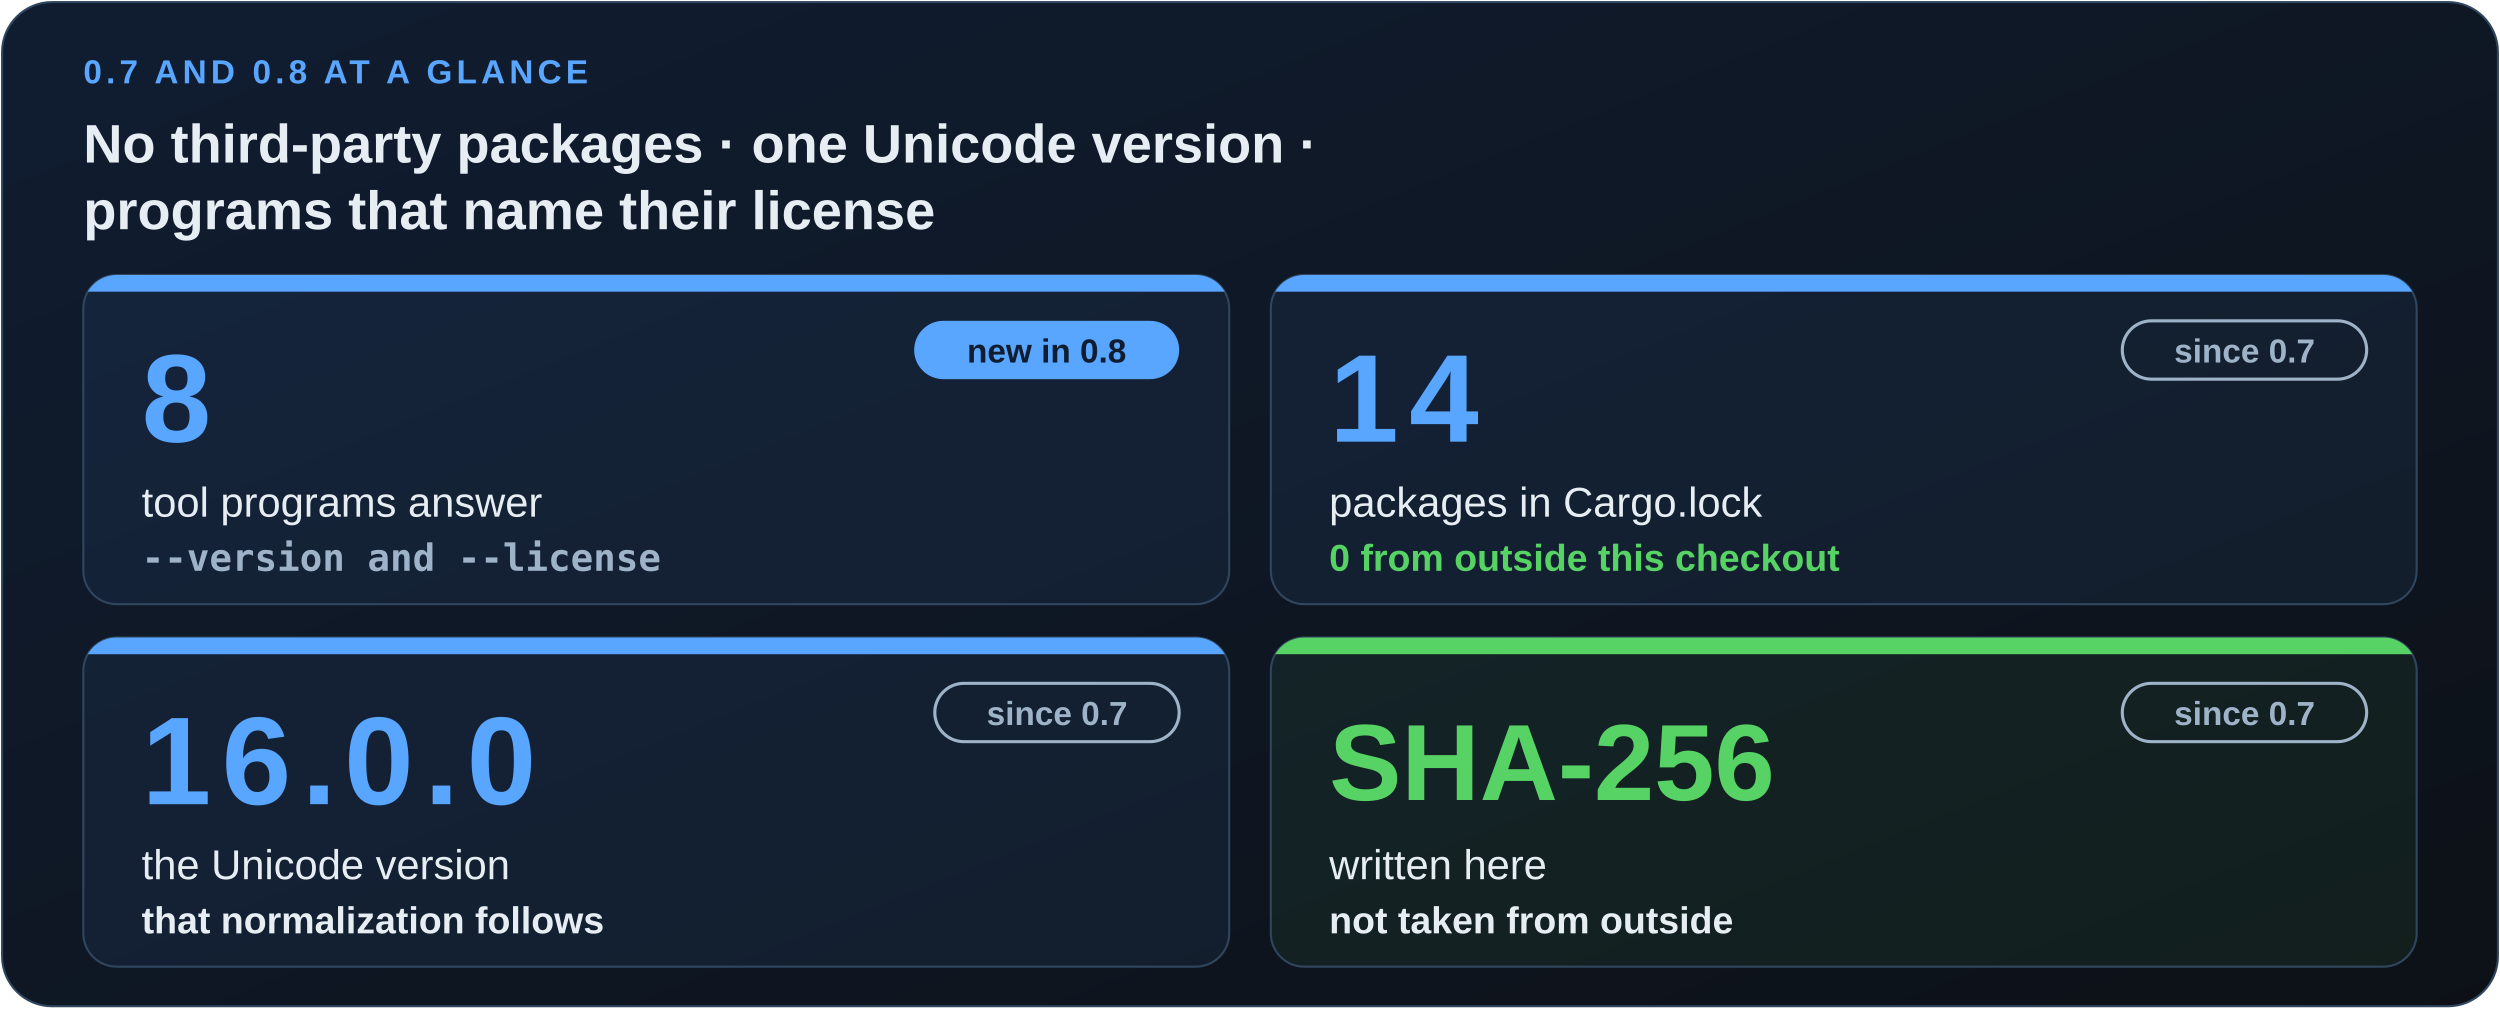
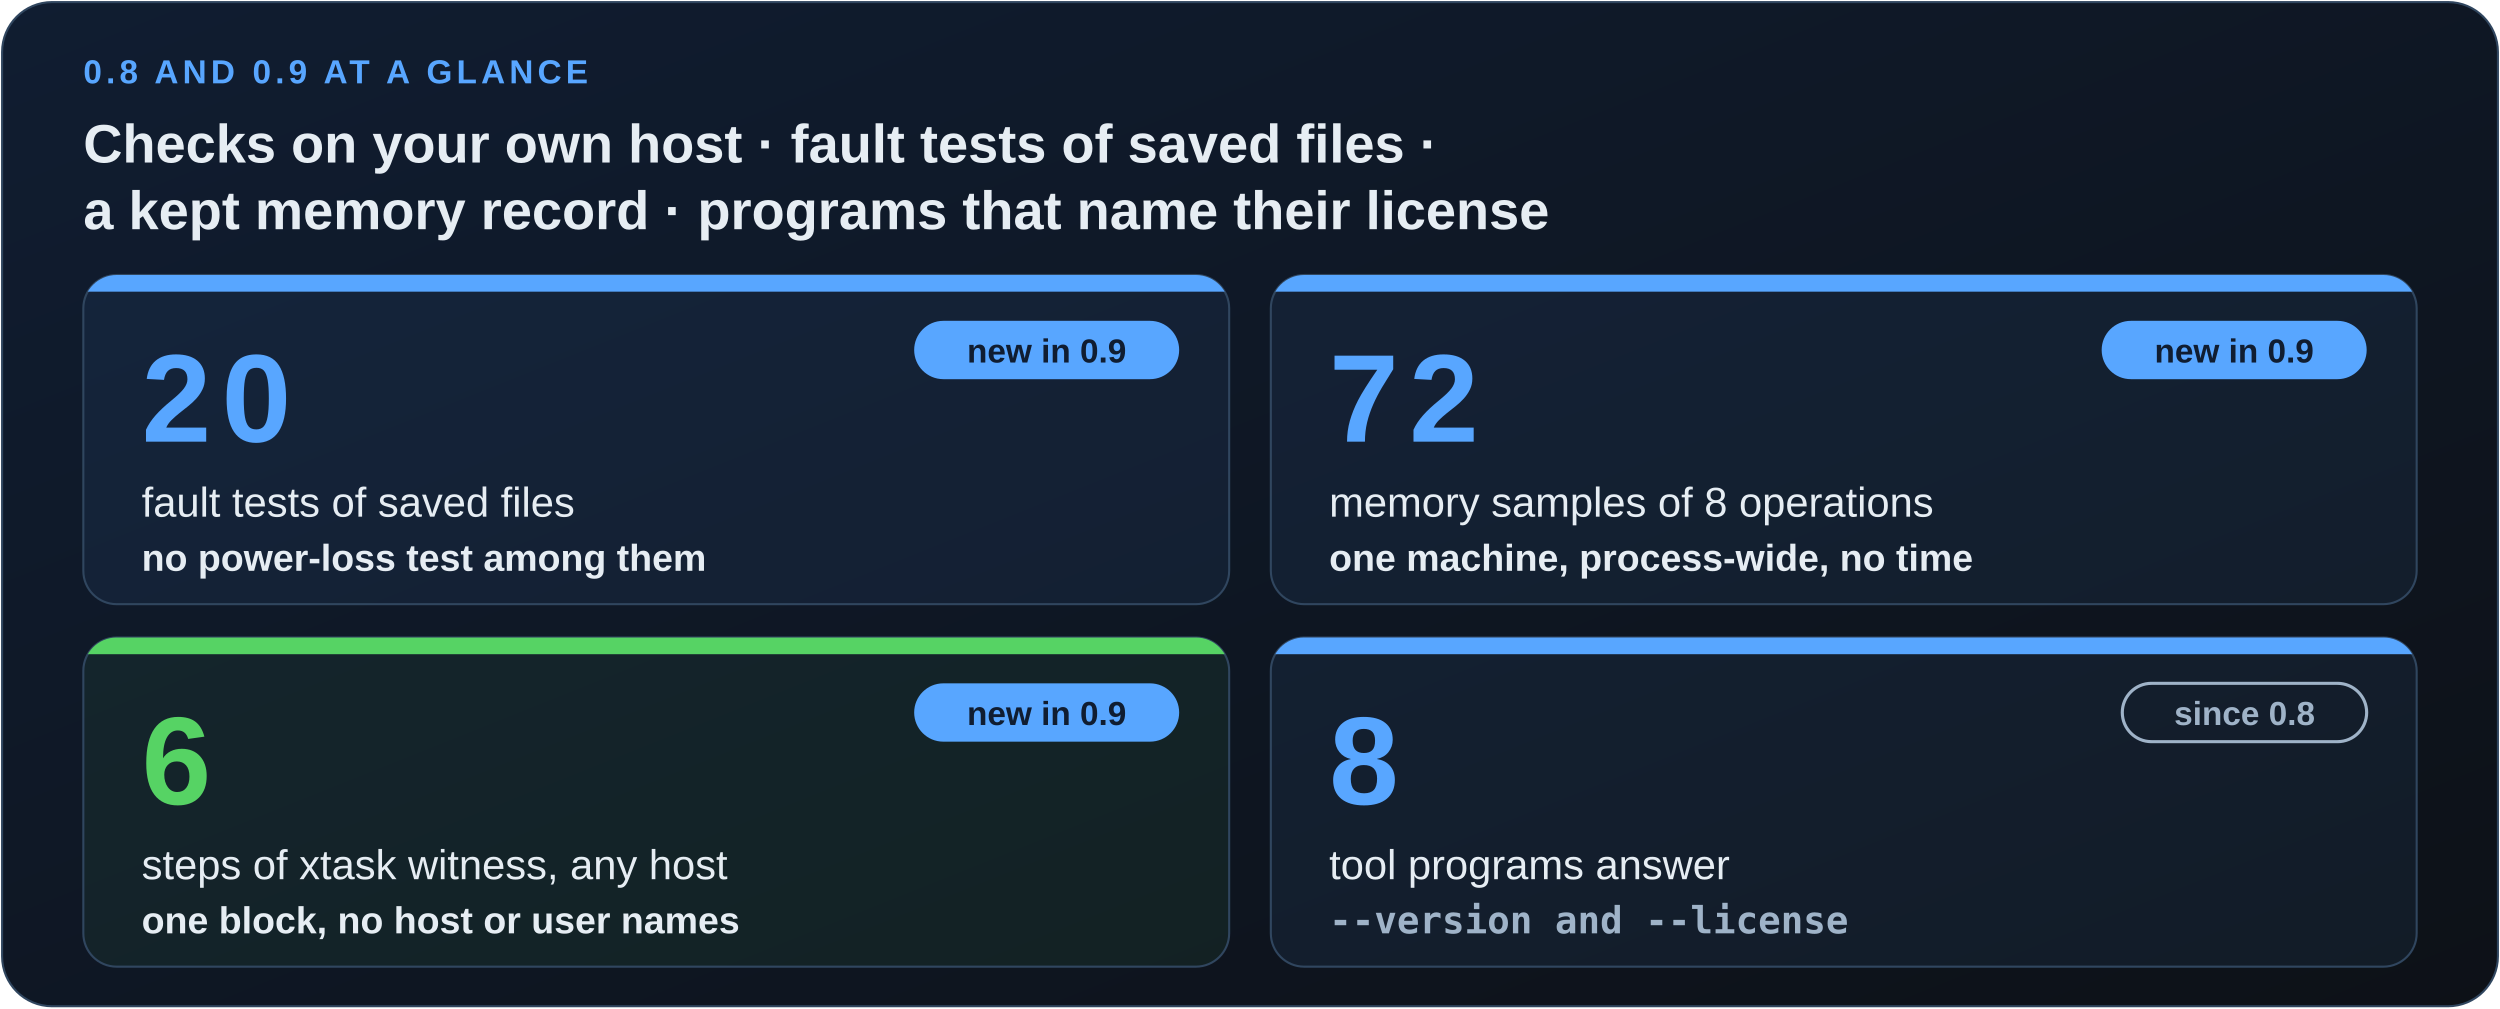
<svg xmlns="http://www.w3.org/2000/svg" width="1200" height="484" viewBox="0 0 1200 484" role="img" aria-labelledby="t d">
  <style>
text{font-family:Arial,Helvetica,sans-serif;fill:#e6edf3}
.mono{font-family:ui-monospace,Consolas,"DejaVu Sans Mono",monospace;fill:#9fb3c8}
.kick{font-size:13px;font-weight:700;letter-spacing:2px;fill:#58a6ff}
- .kick{font-size:16px}.gt{animation:glrise .7s cubic-bezier(.2,.8,.2,1) both}.gp{animation:glpop .8s cubic-bezier(.2,.8,.2,1) both;transform-box:fill-box;transform-origin:left bottom}.rl{animation-duration:1.4s;animation-timing-function:cubic-bezier(.2,.8,.2,1);animation-fill-mode:both}.ro60s8{animation-name:ro60s8}@keyframes ro60s8{from{transform:translateY(528.0px)}}.ro60s1{animation-name:ro60s1}@keyframes ro60s1{from{transform:translateY(66.0px)}}.ro60s4{animation-name:ro60s4}@keyframes ro60s4{from{transform:translateY(264.0px)}}.ro60s6{animation-name:ro60s6}@keyframes ro60s6{from{transform:translateY(396.0px)}}.ro60s10{animation-name:ro60s10}@keyframes ro60s10{from{transform:translateY(660.0px)}}@keyframes glrise{from{opacity:0;transform:translateY(26px)}to{opacity:1;transform:none}}@keyframes glpop{0%{opacity:0;transform:scale(.6)}70%{opacity:1;transform:scale(1.06)}to{opacity:1;transform:none}}.mut{fill:#9fb3c8}.b{font-weight:700}@media (prefers-reduced-motion:reduce){.gt,.gp,.rl,.ro60s8,.ro60s1,.ro60s4,.ro60s6,.ro60s10{animation:none}}
+ .kick{font-size:16px}.gt{animation:glrise .7s cubic-bezier(.2,.8,.2,1) both}.gp{animation:glpop .8s cubic-bezier(.2,.8,.2,1) both;transform-box:fill-box;transform-origin:left bottom}.rl{animation-duration:1.4s;animation-timing-function:cubic-bezier(.2,.8,.2,1);animation-fill-mode:both}.ro60s2{animation-name:ro60s2}@keyframes ro60s2{from{transform:translateY(132.0px)}}.ro60s10{animation-name:ro60s10}@keyframes ro60s10{from{transform:translateY(660.0px)}}.ro60s7{animation-name:ro60s7}@keyframes ro60s7{from{transform:translateY(462.0px)}}.ro60s6{animation-name:ro60s6}@keyframes ro60s6{from{transform:translateY(396.0px)}}.ro60s8{animation-name:ro60s8}@keyframes ro60s8{from{transform:translateY(528.0px)}}@keyframes glrise{from{opacity:0;transform:translateY(26px)}to{opacity:1;transform:none}}@keyframes glpop{0%{opacity:0;transform:scale(.6)}70%{opacity:1;transform:scale(1.06)}to{opacity:1;transform:none}}.mut{fill:#9fb3c8}.b{font-weight:700}@media (prefers-reduced-motion:reduce){.gt,.gp,.rl,.ro60s2,.ro60s10,.ro60s7,.ro60s6,.ro60s8{animation:none}}
</style>
  <defs>
    <linearGradient id="bg" x2="1" y2="1">
      <stop stop-color="#101d31" />
      <stop offset="1" stop-color="#0d1117" />
    </linearGradient>
    <clipPath id="card">
      <rect x="1" y="1" width="1198" height="482" rx="24" />
    </clipPath>
  </defs>
  <rect x="1" y="1" width="1198" height="482" rx="24" fill="url(#bg)" stroke="#30465f" />
-   <text class="kick" x="40" y="40">0.7 AND 0.8 AT A GLANCE</text>
-   <text x="40" y="78" font-size="26" class="b">No third-party packages · one Unicode version ·</text>
-   <text x="40" y="110" font-size="26" class="b">programs that name their license</text>
+   <text class="kick" x="40" y="40">0.8 AND 0.9 AT A GLANCE</text>
+   <text x="40" y="78" font-size="26" class="b">Checks on your own host · fault tests of saved files ·</text>
+   <text x="40" y="110" font-size="26" class="b">a kept memory record · programs that name their license</text>
  <g class="gt" style="animation-delay:0.15s">
    <clipPath id="gtile0">
      <rect x="40" y="132" width="550" height="158" rx="16" />
    </clipPath>
    <rect x="40" y="132" width="550" height="158" rx="16" fill="#58a6ff" fill-opacity=".07" stroke="#30465f" />
    <rect x="40" y="132" width="550" height="8" fill="#58a6ff" clip-path="url(#gtile0)" />
    <rect x="438.8" y="154" width="127.2" height="28" rx="14" fill="#58a6ff" />
-     <text x="502.4" y="174" font-size="16" class="b" text-anchor="middle" style="fill:#101d31">new in 0.8</text>
-     <g class="roll" aria-label="8" font-size="60" font-weight="700" style="fill:#58a6ff">
+     <text x="502.4" y="174" font-size="16" class="b" text-anchor="middle" style="fill:#101d31">new in 0.9</text>
+     <g class="roll" aria-label="20" font-size="60" font-weight="700" style="fill:#58a6ff">
      <clipPath id="glroll0">
        <rect x="65.6" y="156.8" width="43.2" height="69.6" />
      </clipPath>
      <g clip-path="url(#glroll0)">
-         <g class="rl ro60s8" style="animation-delay:0.45s">
-           <text x="68.0" y="-316.0" style="fill:#58a6ff">0</text>
-           <text x="68.0" y="-250.0" style="fill:#58a6ff">1</text>
-           <text x="68.0" y="-184.0" style="fill:#58a6ff">2</text>
-           <text x="68.0" y="-118.0" style="fill:#58a6ff">3</text>
-           <text x="68.0" y="-52.0" style="fill:#58a6ff">4</text>
-           <text x="68.0" y="14.0" style="fill:#58a6ff">5</text>
-           <text x="68.0" y="80.0" style="fill:#58a6ff">6</text>
-           <text x="68.0" y="146.0" style="fill:#58a6ff">7</text>
-           <text class="rf" x="68.0" y="212.0" style="fill:#58a6ff">8</text>
+         <g class="rl ro60s2" style="animation-delay:0.45s">
+           <text x="68.0" y="80.0" style="fill:#58a6ff">0</text>
+           <text x="68.0" y="146.0" style="fill:#58a6ff">1</text>
+           <text class="rf" x="68.0" y="212.0" style="fill:#58a6ff">2</text>
+         </g>
+       </g>
+       <clipPath id="glroll1">
+         <rect x="104.0" y="156.8" width="43.2" height="69.6" />
+       </clipPath>
+       <g clip-path="url(#glroll1)">
+         <g class="rl ro60s10" style="animation-delay:0.53s">
+           <text x="106.4" y="-448.0" style="fill:#58a6ff">0</text>
+           <text x="106.4" y="-382.0" style="fill:#58a6ff">1</text>
+           <text x="106.4" y="-316.0" style="fill:#58a6ff">2</text>
+           <text x="106.4" y="-250.0" style="fill:#58a6ff">3</text>
+           <text x="106.4" y="-184.0" style="fill:#58a6ff">4</text>
+           <text x="106.4" y="-118.0" style="fill:#58a6ff">5</text>
+           <text x="106.4" y="-52.0" style="fill:#58a6ff">6</text>
+           <text x="106.4" y="14.0" style="fill:#58a6ff">7</text>
+           <text x="106.4" y="80.0" style="fill:#58a6ff">8</text>
+           <text x="106.4" y="146.0" style="fill:#58a6ff">9</text>
+           <text class="rf" x="106.4" y="212.0" style="fill:#58a6ff">0</text>
        </g>
      </g>
    </g>
-     <text x="68" y="248" font-size="20">tool programs answer</text>
-     <text class="mono b" x="68" y="274" font-size="18" style="fill:#9fb3c8">--version and --license</text>
+     <text x="68" y="248" font-size="20">fault tests of saved files</text>
+     <text class="b" x="68" y="274" font-size="18" style="fill:#e6edf3">no power-loss test among them</text>
  </g>
  <g class="gt" style="animation-delay:0.45s">
    <clipPath id="gtile1">
      <rect x="610" y="132" width="550" height="158" rx="16" />
    </clipPath>
    <rect x="610" y="132" width="550" height="158" rx="16" fill="#58a6ff" fill-opacity=".07" stroke="#30465f" />
    <rect x="610" y="132" width="550" height="8" fill="#58a6ff" clip-path="url(#gtile1)" />
-     <rect x="1018.7" y="154" width="117.3" height="28" rx="14" fill="none" stroke="#9fb3c8" stroke-width="1.5" />
-     <text x="1077.4" y="174" font-size="16" class="b" text-anchor="middle" style="fill:#9fb3c8">since 0.7</text>
-     <g class="roll" aria-label="14" font-size="60" font-weight="700" style="fill:#58a6ff">
-       <clipPath id="glroll1">
+     <rect x="1008.8" y="154" width="127.2" height="28" rx="14" fill="#58a6ff" />
+     <text x="1072.4" y="174" font-size="16" class="b" text-anchor="middle" style="fill:#101d31">new in 0.9</text>
+     <g class="roll" aria-label="72" font-size="60" font-weight="700" style="fill:#58a6ff">
+       <clipPath id="glroll2">
        <rect x="635.6" y="156.8" width="43.2" height="69.6" />
      </clipPath>
-       <g clip-path="url(#glroll1)">
-         <g class="rl ro60s1" style="animation-delay:0.75s">
-           <text x="638.0" y="146.0" style="fill:#58a6ff">0</text>
-           <text class="rf" x="638.0" y="212.0" style="fill:#58a6ff">1</text>
+       <g clip-path="url(#glroll2)">
+         <g class="rl ro60s7" style="animation-delay:0.75s">
+           <text x="638.0" y="-250.0" style="fill:#58a6ff">0</text>
+           <text x="638.0" y="-184.0" style="fill:#58a6ff">1</text>
+           <text x="638.0" y="-118.0" style="fill:#58a6ff">2</text>
+           <text x="638.0" y="-52.0" style="fill:#58a6ff">3</text>
+           <text x="638.0" y="14.0" style="fill:#58a6ff">4</text>
+           <text x="638.0" y="80.0" style="fill:#58a6ff">5</text>
+           <text x="638.0" y="146.0" style="fill:#58a6ff">6</text>
+           <text class="rf" x="638.0" y="212.0" style="fill:#58a6ff">7</text>
        </g>
      </g>
-       <clipPath id="glroll2">
+       <clipPath id="glroll3">
        <rect x="674.0" y="156.8" width="43.2" height="69.6" />
      </clipPath>
-       <g clip-path="url(#glroll2)">
-         <g class="rl ro60s4" style="animation-delay:0.83s">
-           <text x="676.4" y="-52.0" style="fill:#58a6ff">0</text>
-           <text x="676.4" y="14.0" style="fill:#58a6ff">1</text>
-           <text x="676.4" y="80.0" style="fill:#58a6ff">2</text>
-           <text x="676.4" y="146.0" style="fill:#58a6ff">3</text>
-           <text class="rf" x="676.4" y="212.0" style="fill:#58a6ff">4</text>
+       <g clip-path="url(#glroll3)">
+         <g class="rl ro60s2" style="animation-delay:0.83s">
+           <text x="676.4" y="80.0" style="fill:#58a6ff">0</text>
+           <text x="676.4" y="146.0" style="fill:#58a6ff">1</text>
+           <text class="rf" x="676.4" y="212.0" style="fill:#58a6ff">2</text>
        </g>
      </g>
    </g>
-     <text x="638" y="248" font-size="20">packages in Cargo.lock</text>
-     <text class="b" x="638" y="274" font-size="18" style="fill:#56d364">0 from outside this checkout</text>
+     <text x="638" y="248" font-size="20">memory samples of 8 operations</text>
+     <text class="b" x="638" y="274" font-size="18" style="fill:#e6edf3">one machine, process-wide, no time</text>
  </g>
  <g class="gt" style="animation-delay:0.75s">
    <clipPath id="gtile2">
      <rect x="40" y="306" width="550" height="158" rx="16" />
    </clipPath>
-     <rect x="40" y="306" width="550" height="158" rx="16" fill="#58a6ff" fill-opacity=".07" stroke="#30465f" />
-     <rect x="40" y="306" width="550" height="8" fill="#58a6ff" clip-path="url(#gtile2)" />
-     <rect x="448.7" y="328" width="117.3" height="28" rx="14" fill="none" stroke="#9fb3c8" stroke-width="1.5" />
-     <text x="507.4" y="348" font-size="16" class="b" text-anchor="middle" style="fill:#9fb3c8">since 0.7</text>
-     <g class="roll" aria-label="16.0.0" font-size="60" font-weight="700" style="fill:#58a6ff">
-       <clipPath id="glroll3">
+     <rect x="40" y="306" width="550" height="158" rx="16" fill="#56d364" fill-opacity=".07" stroke="#30465f" />
+     <rect x="40" y="306" width="550" height="8" fill="#56d364" clip-path="url(#gtile2)" />
+     <rect x="438.8" y="328" width="127.2" height="28" rx="14" fill="#58a6ff" />
+     <text x="502.4" y="348" font-size="16" class="b" text-anchor="middle" style="fill:#101d31">new in 0.9</text>
+     <g class="roll" aria-label="6" font-size="60" font-weight="700" style="fill:#56d364">
+       <clipPath id="glroll4">
        <rect x="65.6" y="330.8" width="43.2" height="69.6" />
      </clipPath>
-       <g clip-path="url(#glroll3)">
-         <g class="rl ro60s1" style="animation-delay:1.05s">
-           <text x="68.0" y="320.0" style="fill:#58a6ff">0</text>
-           <text class="rf" x="68.0" y="386.0" style="fill:#58a6ff">1</text>
-         </g>
-       </g>
-       <clipPath id="glroll4">
-         <rect x="104.0" y="330.8" width="43.2" height="69.6" />
-       </clipPath>
      <g clip-path="url(#glroll4)">
-         <g class="rl ro60s6" style="animation-delay:1.13s">
-           <text x="106.4" y="-10.0" style="fill:#58a6ff">0</text>
-           <text x="106.4" y="56.0" style="fill:#58a6ff">1</text>
-           <text x="106.4" y="122.0" style="fill:#58a6ff">2</text>
-           <text x="106.4" y="188.0" style="fill:#58a6ff">3</text>
-           <text x="106.4" y="254.0" style="fill:#58a6ff">4</text>
-           <text x="106.4" y="320.0" style="fill:#58a6ff">5</text>
-           <text class="rf" x="106.4" y="386.0" style="fill:#58a6ff">6</text>
-         </g>
-       </g>
-       <text class="rf" x="144.8" y="386.0" style="fill:#58a6ff">.</text>
-       <clipPath id="glroll5">
-         <rect x="162.8" y="330.8" width="43.2" height="69.6" />
-       </clipPath>
-       <g clip-path="url(#glroll5)">
-         <g class="rl ro60s10" style="animation-delay:1.29s">
-           <text x="165.2" y="-274.0" style="fill:#58a6ff">0</text>
-           <text x="165.2" y="-208.0" style="fill:#58a6ff">1</text>
-           <text x="165.2" y="-142.0" style="fill:#58a6ff">2</text>
-           <text x="165.2" y="-76.0" style="fill:#58a6ff">3</text>
-           <text x="165.2" y="-10.0" style="fill:#58a6ff">4</text>
-           <text x="165.2" y="56.0" style="fill:#58a6ff">5</text>
-           <text x="165.2" y="122.0" style="fill:#58a6ff">6</text>
-           <text x="165.2" y="188.0" style="fill:#58a6ff">7</text>
-           <text x="165.2" y="254.0" style="fill:#58a6ff">8</text>
-           <text x="165.2" y="320.0" style="fill:#58a6ff">9</text>
-           <text class="rf" x="165.2" y="386.0" style="fill:#58a6ff">0</text>
-         </g>
-       </g>
-       <text class="rf" x="203.6" y="386.0" style="fill:#58a6ff">.</text>
-       <clipPath id="glroll6">
-         <rect x="221.6" y="330.8" width="43.2" height="69.6" />
-       </clipPath>
-       <g clip-path="url(#glroll6)">
-         <g class="rl ro60s10" style="animation-delay:1.45s">
-           <text x="224.0" y="-274.0" style="fill:#58a6ff">0</text>
-           <text x="224.0" y="-208.0" style="fill:#58a6ff">1</text>
-           <text x="224.0" y="-142.0" style="fill:#58a6ff">2</text>
-           <text x="224.0" y="-76.0" style="fill:#58a6ff">3</text>
-           <text x="224.0" y="-10.0" style="fill:#58a6ff">4</text>
-           <text x="224.0" y="56.0" style="fill:#58a6ff">5</text>
-           <text x="224.0" y="122.0" style="fill:#58a6ff">6</text>
-           <text x="224.0" y="188.0" style="fill:#58a6ff">7</text>
-           <text x="224.0" y="254.0" style="fill:#58a6ff">8</text>
-           <text x="224.0" y="320.0" style="fill:#58a6ff">9</text>
-           <text class="rf" x="224.0" y="386.0" style="fill:#58a6ff">0</text>
+         <g class="rl ro60s6" style="animation-delay:1.05s">
+           <text x="68.0" y="-10.0" style="fill:#56d364">0</text>
+           <text x="68.0" y="56.0" style="fill:#56d364">1</text>
+           <text x="68.0" y="122.0" style="fill:#56d364">2</text>
+           <text x="68.0" y="188.0" style="fill:#56d364">3</text>
+           <text x="68.0" y="254.0" style="fill:#56d364">4</text>
+           <text x="68.0" y="320.0" style="fill:#56d364">5</text>
+           <text class="rf" x="68.0" y="386.0" style="fill:#56d364">6</text>
        </g>
      </g>
    </g>
-     <text x="68" y="422" font-size="20">the Unicode version</text>
-     <text class="b" x="68" y="448" font-size="18" style="fill:#e6edf3">that normalization follows</text>
+     <text x="68" y="422" font-size="20">steps of xtask witness, any host</text>
+     <text class="b" x="68" y="448" font-size="18" style="fill:#e6edf3">one block, no host or user names</text>
  </g>
  <g class="gt" style="animation-delay:1.05s">
    <clipPath id="gtile3">
      <rect x="610" y="306" width="550" height="158" rx="16" />
    </clipPath>
-     <rect x="610" y="306" width="550" height="158" rx="16" fill="#56d364" fill-opacity=".07" stroke="#30465f" />
-     <rect x="610" y="306" width="550" height="8" fill="#56d364" clip-path="url(#gtile3)" />
+     <rect x="610" y="306" width="550" height="158" rx="16" fill="#58a6ff" fill-opacity=".07" stroke="#30465f" />
+     <rect x="610" y="306" width="550" height="8" fill="#58a6ff" clip-path="url(#gtile3)" />
    <rect x="1018.7" y="328" width="117.3" height="28" rx="14" fill="none" stroke="#9fb3c8" stroke-width="1.5" />
-     <text x="1077.4" y="348" font-size="16" class="b" text-anchor="middle" style="fill:#9fb3c8">since 0.7</text>
-     <text class="gp" style="animation-delay:1.45s;fill:#56d364" x="638" y="384" font-size="52" font-weight="700">SHA-256</text>
-     <text x="638" y="422" font-size="20">written here</text>
-     <text class="b" x="638" y="448" font-size="18" style="fill:#e6edf3">not taken from outside</text>
+     <text x="1077.4" y="348" font-size="16" class="b" text-anchor="middle" style="fill:#9fb3c8">since 0.8</text>
+     <g class="roll" aria-label="8" font-size="60" font-weight="700" style="fill:#58a6ff">
+       <clipPath id="glroll5">
+         <rect x="635.6" y="330.8" width="43.2" height="69.6" />
+       </clipPath>
+       <g clip-path="url(#glroll5)">
+         <g class="rl ro60s8" style="animation-delay:1.35s">
+           <text x="638.0" y="-142.0" style="fill:#58a6ff">0</text>
+           <text x="638.0" y="-76.0" style="fill:#58a6ff">1</text>
+           <text x="638.0" y="-10.0" style="fill:#58a6ff">2</text>
+           <text x="638.0" y="56.0" style="fill:#58a6ff">3</text>
+           <text x="638.0" y="122.0" style="fill:#58a6ff">4</text>
+           <text x="638.0" y="188.0" style="fill:#58a6ff">5</text>
+           <text x="638.0" y="254.0" style="fill:#58a6ff">6</text>
+           <text x="638.0" y="320.0" style="fill:#58a6ff">7</text>
+           <text class="rf" x="638.0" y="386.0" style="fill:#58a6ff">8</text>
+         </g>
+       </g>
+     </g>
+     <text x="638" y="422" font-size="20">tool programs answer</text>
+     <text class="mono b" x="638" y="448" font-size="18" style="fill:#9fb3c8">--version and --license</text>
  </g>
</svg>
